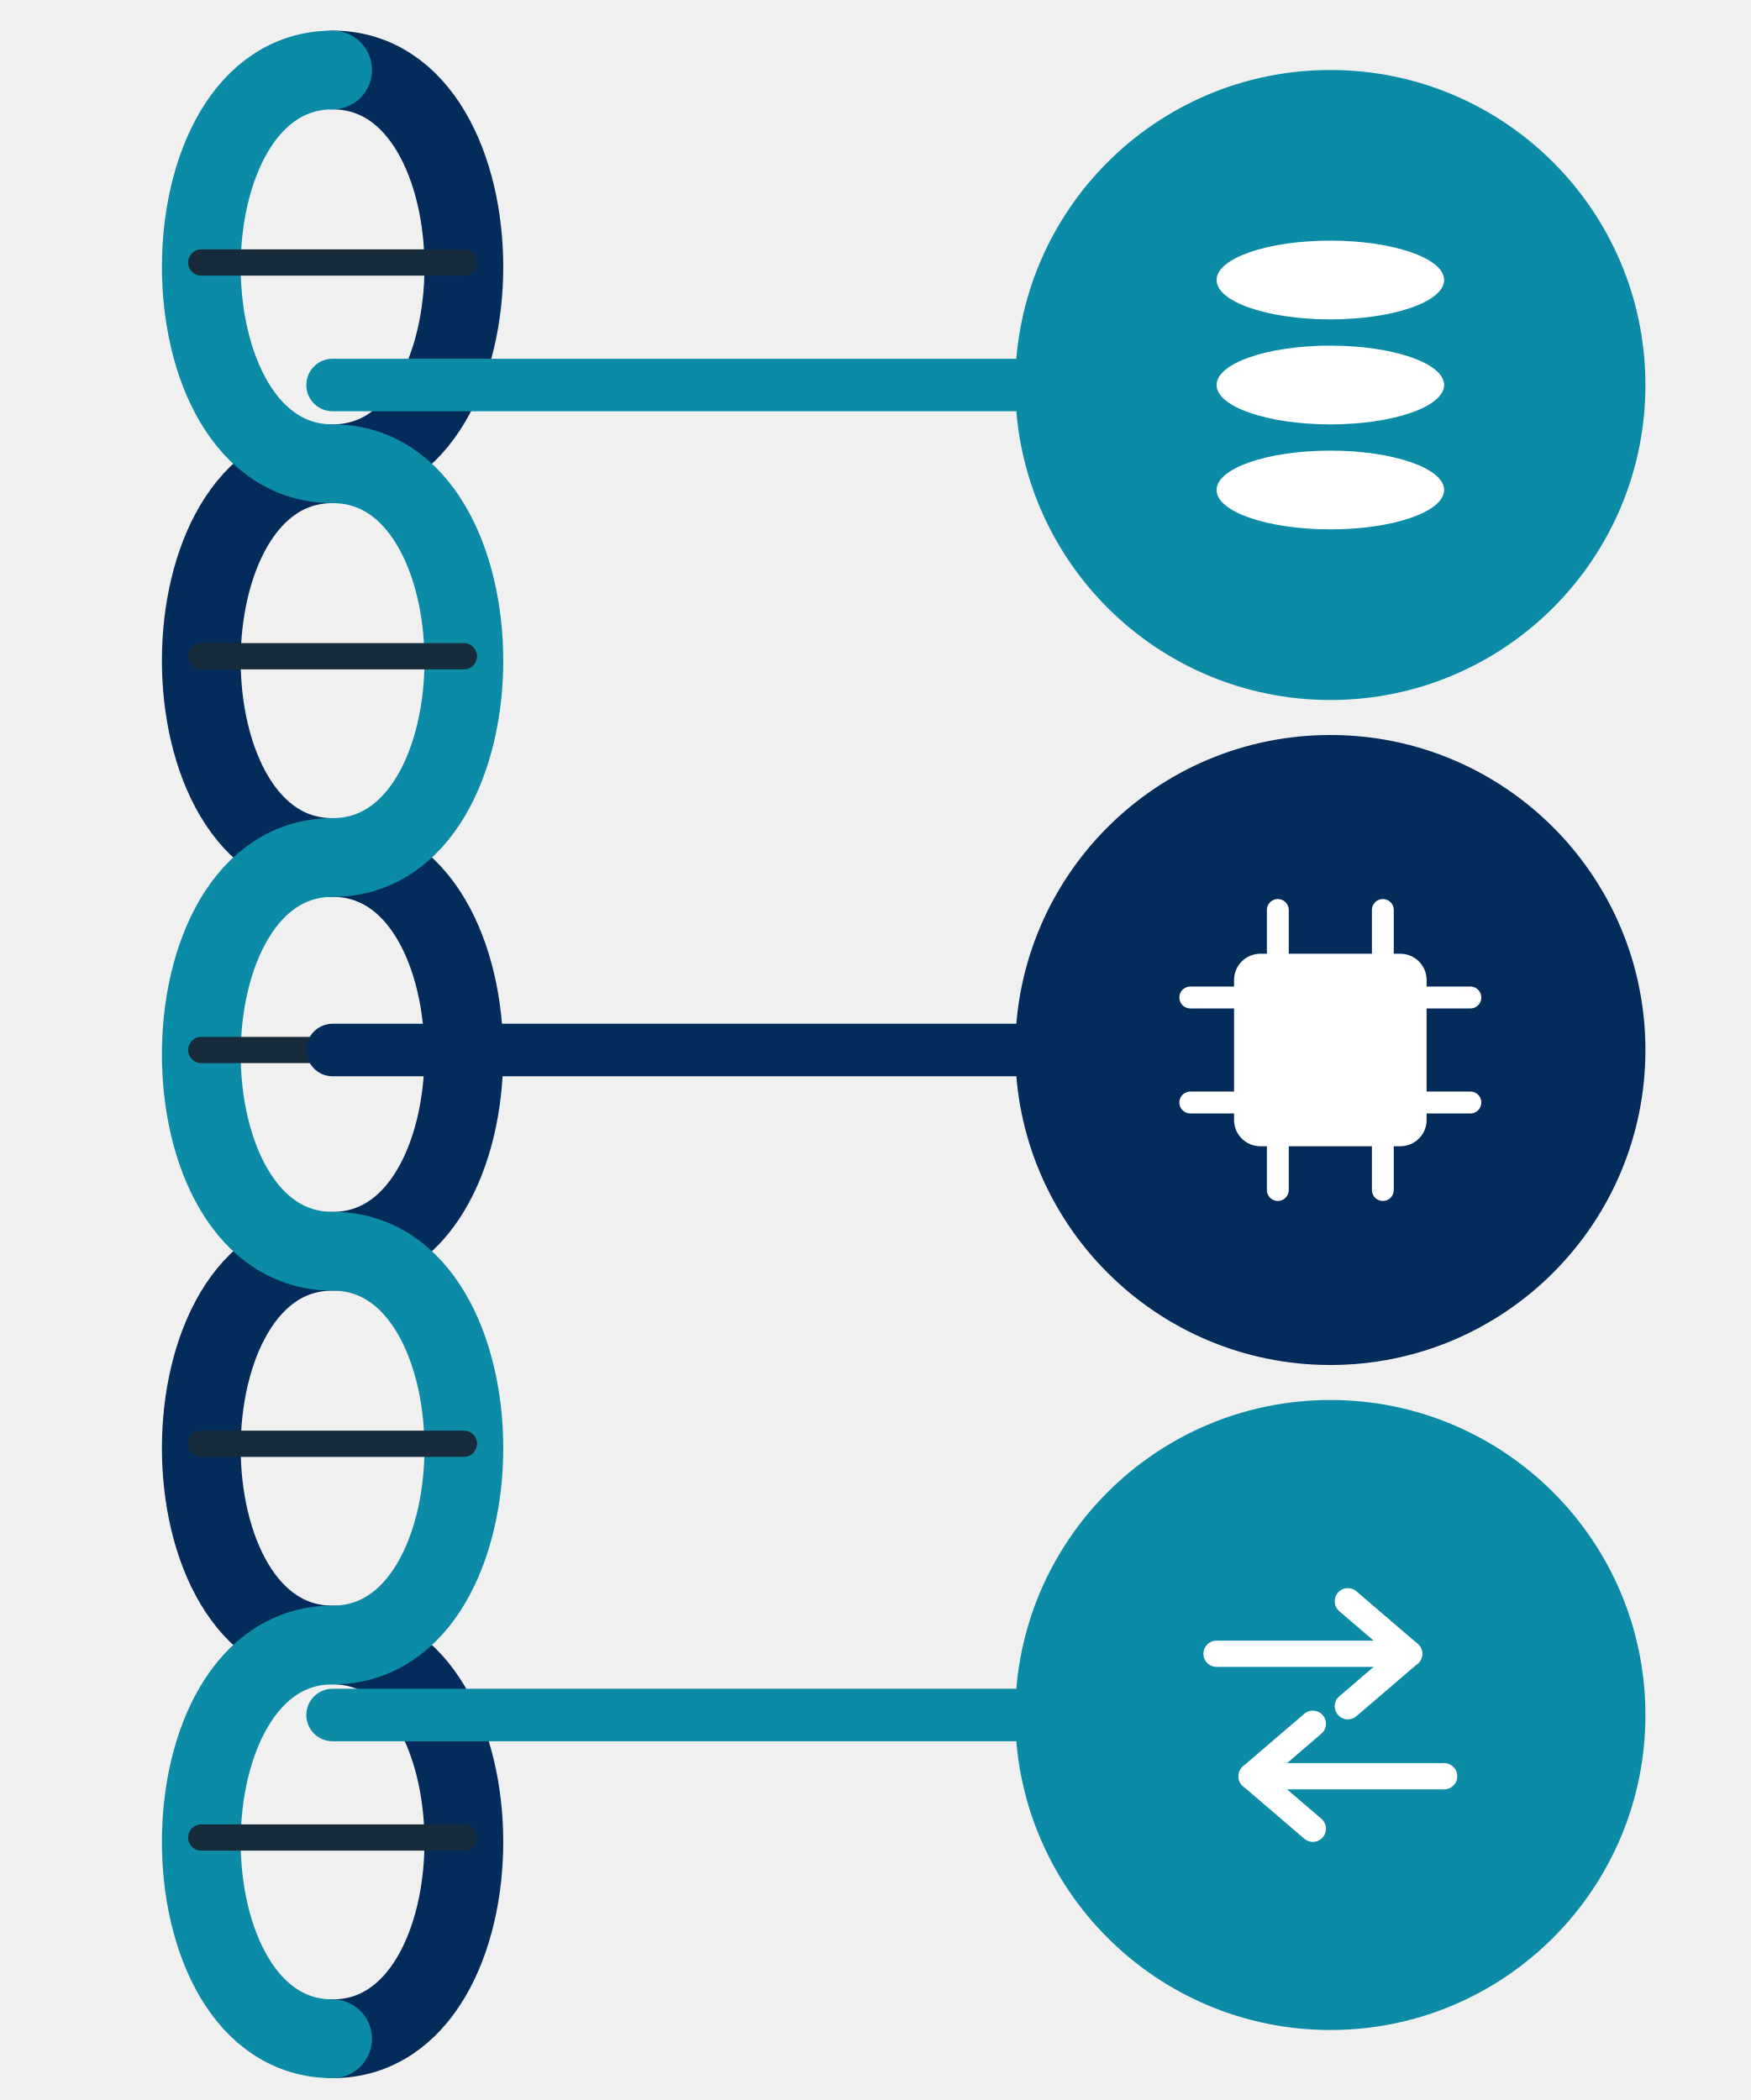
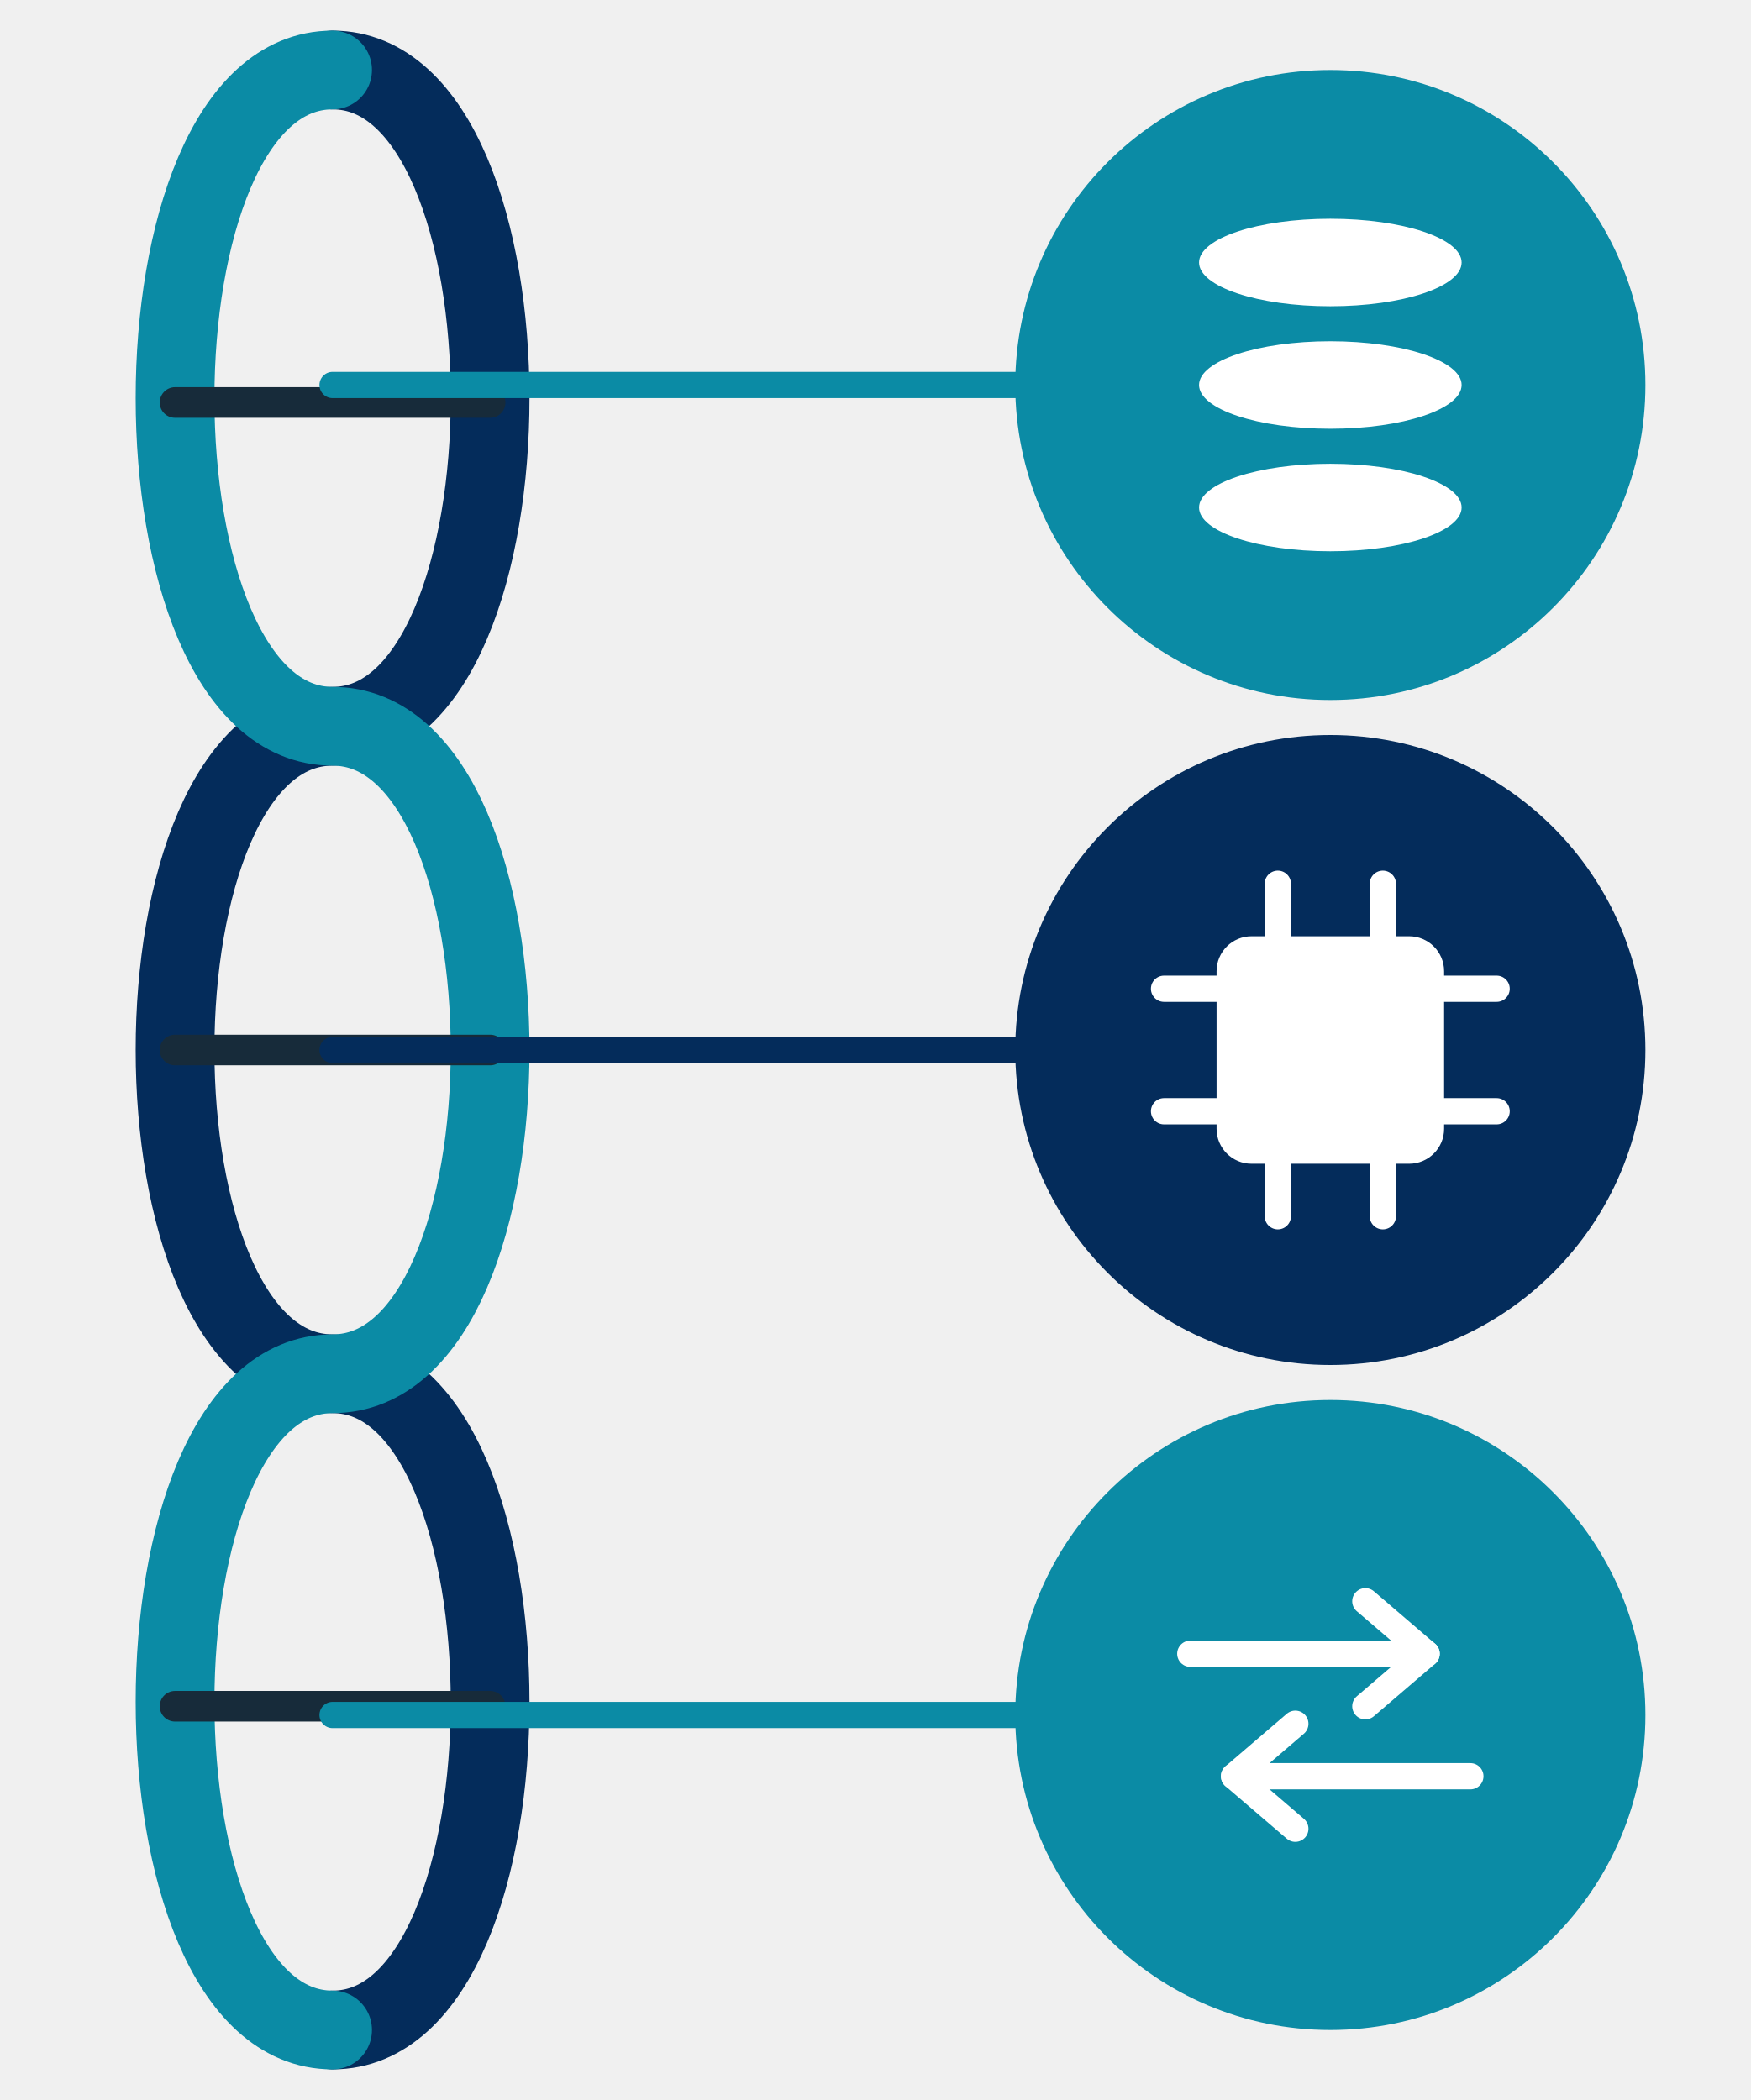
<svg xmlns="http://www.w3.org/2000/svg" viewBox="0 0 200 240" role="img" aria-hidden="true" focusable="false">
-   <path d="M38 8 C58 8 58 53 38 53 C18 53 18 98 38 98 C58 98 58 143 38 143 C18 143 18 188 38 188 C58 188 58 233 38 233" fill="none" stroke="#042C5B" stroke-width="9" stroke-linecap="round" />
-   <path d="M38 8 C18 8 18 53 38 53 C58 53 58 98 38 98 C18 98 18 143 38 143 C58 143 58 188 38 188 C18 188 18 233 38 233" fill="none" stroke="#0B8BA5" stroke-width="9" stroke-linecap="round" />
-   <line x1="23" y1="30" x2="53" y2="30" stroke="#172B3A" stroke-width="3" stroke-linecap="round" />
-   <line x1="23" y1="75" x2="53" y2="75" stroke="#172B3A" stroke-width="3" stroke-linecap="round" />
-   <line x1="23" y1="120" x2="53" y2="120" stroke="#172B3A" stroke-width="3" stroke-linecap="round" />
-   <line x1="23" y1="165" x2="53" y2="165" stroke="#172B3A" stroke-width="3" stroke-linecap="round" />
-   <line x1="23" y1="210" x2="53" y2="210" stroke="#172B3A" stroke-width="3" stroke-linecap="round" />
-   <line x1="38" y1="44" x2="116" y2="44" stroke="#0B8BA5" stroke-width="6" stroke-linecap="round" />
-   <line x1="38" y1="120" x2="116" y2="120" stroke="#042C5B" stroke-width="6" stroke-linecap="round" />
-   <line x1="38" y1="196" x2="116" y2="196" stroke="#0B8BA5" stroke-width="6" stroke-linecap="round" />
+   <path d="M38 8 C62 8 62 83 38 83 C14 83 14 157 38 157 C62 157 62 232 38 232" fill="none" stroke="#042C5B" stroke-width="9" stroke-linecap="round" />
+   <path d="M38 8 C14 8 14 83 38 83 C62 83 62 157 38 157 C14 157 14 232 38 232" fill="none" stroke="#0B8BA5" stroke-width="9" stroke-linecap="round" />
+   <line x1="20" y1="46" x2="56" y2="46" stroke="#172B3A" stroke-width="3.5" stroke-linecap="round" />
+   <line x1="20" y1="120" x2="56" y2="120" stroke="#172B3A" stroke-width="3.5" stroke-linecap="round" />
+   <line x1="20" y1="195" x2="56" y2="195" stroke="#172B3A" stroke-width="3.5" stroke-linecap="round" />
+   <line x1="38" y1="44" x2="116" y2="44" stroke="#0B8BA5" stroke-width="3" stroke-linecap="round" />
+   <line x1="38" y1="120" x2="116" y2="120" stroke="#042C5B" stroke-width="3" stroke-linecap="round" />
+   <line x1="38" y1="196" x2="116" y2="196" stroke="#0B8BA5" stroke-width="3" stroke-linecap="round" />
  <circle cx="152" cy="44" r="36" fill="#0B8BA5" />
-   <ellipse cx="152" cy="32" rx="13" ry="4.5" fill="#FFFFFF" />
-   <ellipse cx="152" cy="44" rx="13" ry="4.5" fill="#FFFFFF" />
-   <ellipse cx="152" cy="56" rx="13" ry="4.5" fill="#FFFFFF" />
+   <ellipse cx="152" cy="30" rx="15" ry="5" fill="#FFFFFF" />
+   <ellipse cx="152" cy="44" rx="15" ry="5" fill="#FFFFFF" />
+   <ellipse cx="152" cy="58" rx="15" ry="5" fill="#FFFFFF" />
  <circle cx="152" cy="120" r="36" fill="#042C5B" />
-   <rect x="141" y="109" width="22" height="22" rx="3" fill="#FFFFFF" />
-   <line x1="146" y1="104" x2="146" y2="109" stroke="#FFFFFF" stroke-width="2.5" stroke-linecap="round" />
-   <line x1="158" y1="104" x2="158" y2="109" stroke="#FFFFFF" stroke-width="2.5" stroke-linecap="round" />
-   <line x1="146" y1="131" x2="146" y2="136" stroke="#FFFFFF" stroke-width="2.5" stroke-linecap="round" />
-   <line x1="158" y1="131" x2="158" y2="136" stroke="#FFFFFF" stroke-width="2.5" stroke-linecap="round" />
-   <line x1="136" y1="114" x2="141" y2="114" stroke="#FFFFFF" stroke-width="2.5" stroke-linecap="round" />
-   <line x1="136" y1="126" x2="141" y2="126" stroke="#FFFFFF" stroke-width="2.5" stroke-linecap="round" />
-   <line x1="163" y1="114" x2="168" y2="114" stroke="#FFFFFF" stroke-width="2.5" stroke-linecap="round" />
-   <line x1="163" y1="126" x2="168" y2="126" stroke="#FFFFFF" stroke-width="2.5" stroke-linecap="round" />
+   <rect x="139" y="107" width="26" height="26" rx="4" fill="#FFFFFF" />
+   <line x1="146" y1="101" x2="146" y2="107" stroke="#FFFFFF" stroke-width="3" stroke-linecap="round" />
+   <line x1="158" y1="101" x2="158" y2="107" stroke="#FFFFFF" stroke-width="3" stroke-linecap="round" />
+   <line x1="146" y1="133" x2="146" y2="139" stroke="#FFFFFF" stroke-width="3" stroke-linecap="round" />
+   <line x1="158" y1="133" x2="158" y2="139" stroke="#FFFFFF" stroke-width="3" stroke-linecap="round" />
+   <line x1="133" y1="113" x2="139" y2="113" stroke="#FFFFFF" stroke-width="3" stroke-linecap="round" />
+   <line x1="133" y1="127" x2="139" y2="127" stroke="#FFFFFF" stroke-width="3" stroke-linecap="round" />
+   <line x1="165" y1="113" x2="171" y2="113" stroke="#FFFFFF" stroke-width="3" stroke-linecap="round" />
+   <line x1="165" y1="127" x2="171" y2="127" stroke="#FFFFFF" stroke-width="3" stroke-linecap="round" />
  <circle cx="152" cy="196" r="36" fill="#0B8BA5" />
-   <line x1="139" y1="189" x2="161" y2="189" stroke="#FFFFFF" stroke-width="3" stroke-linecap="round" stroke-linejoin="round" />
-   <polyline points="154,183 161,189 154,195" fill="none" stroke="#FFFFFF" stroke-width="3" stroke-linecap="round" stroke-linejoin="round" />
-   <line x1="165" y1="203" x2="143" y2="203" stroke="#FFFFFF" stroke-width="3" stroke-linecap="round" stroke-linejoin="round" />
-   <polyline points="150,197 143,203 150,209" fill="none" stroke="#FFFFFF" stroke-width="3" stroke-linecap="round" stroke-linejoin="round" />
+   <line x1="136" y1="189" x2="163" y2="189" stroke="#FFFFFF" stroke-width="3" stroke-linecap="round" stroke-linejoin="round" />
+   <polyline points="156,183 163,189 156,195" fill="none" stroke="#FFFFFF" stroke-width="3" stroke-linecap="round" stroke-linejoin="round" />
+   <line x1="168" y1="203" x2="141" y2="203" stroke="#FFFFFF" stroke-width="3" stroke-linecap="round" stroke-linejoin="round" />
+   <polyline points="148,197 141,203 148,209" fill="none" stroke="#FFFFFF" stroke-width="3" stroke-linecap="round" stroke-linejoin="round" />
</svg>
